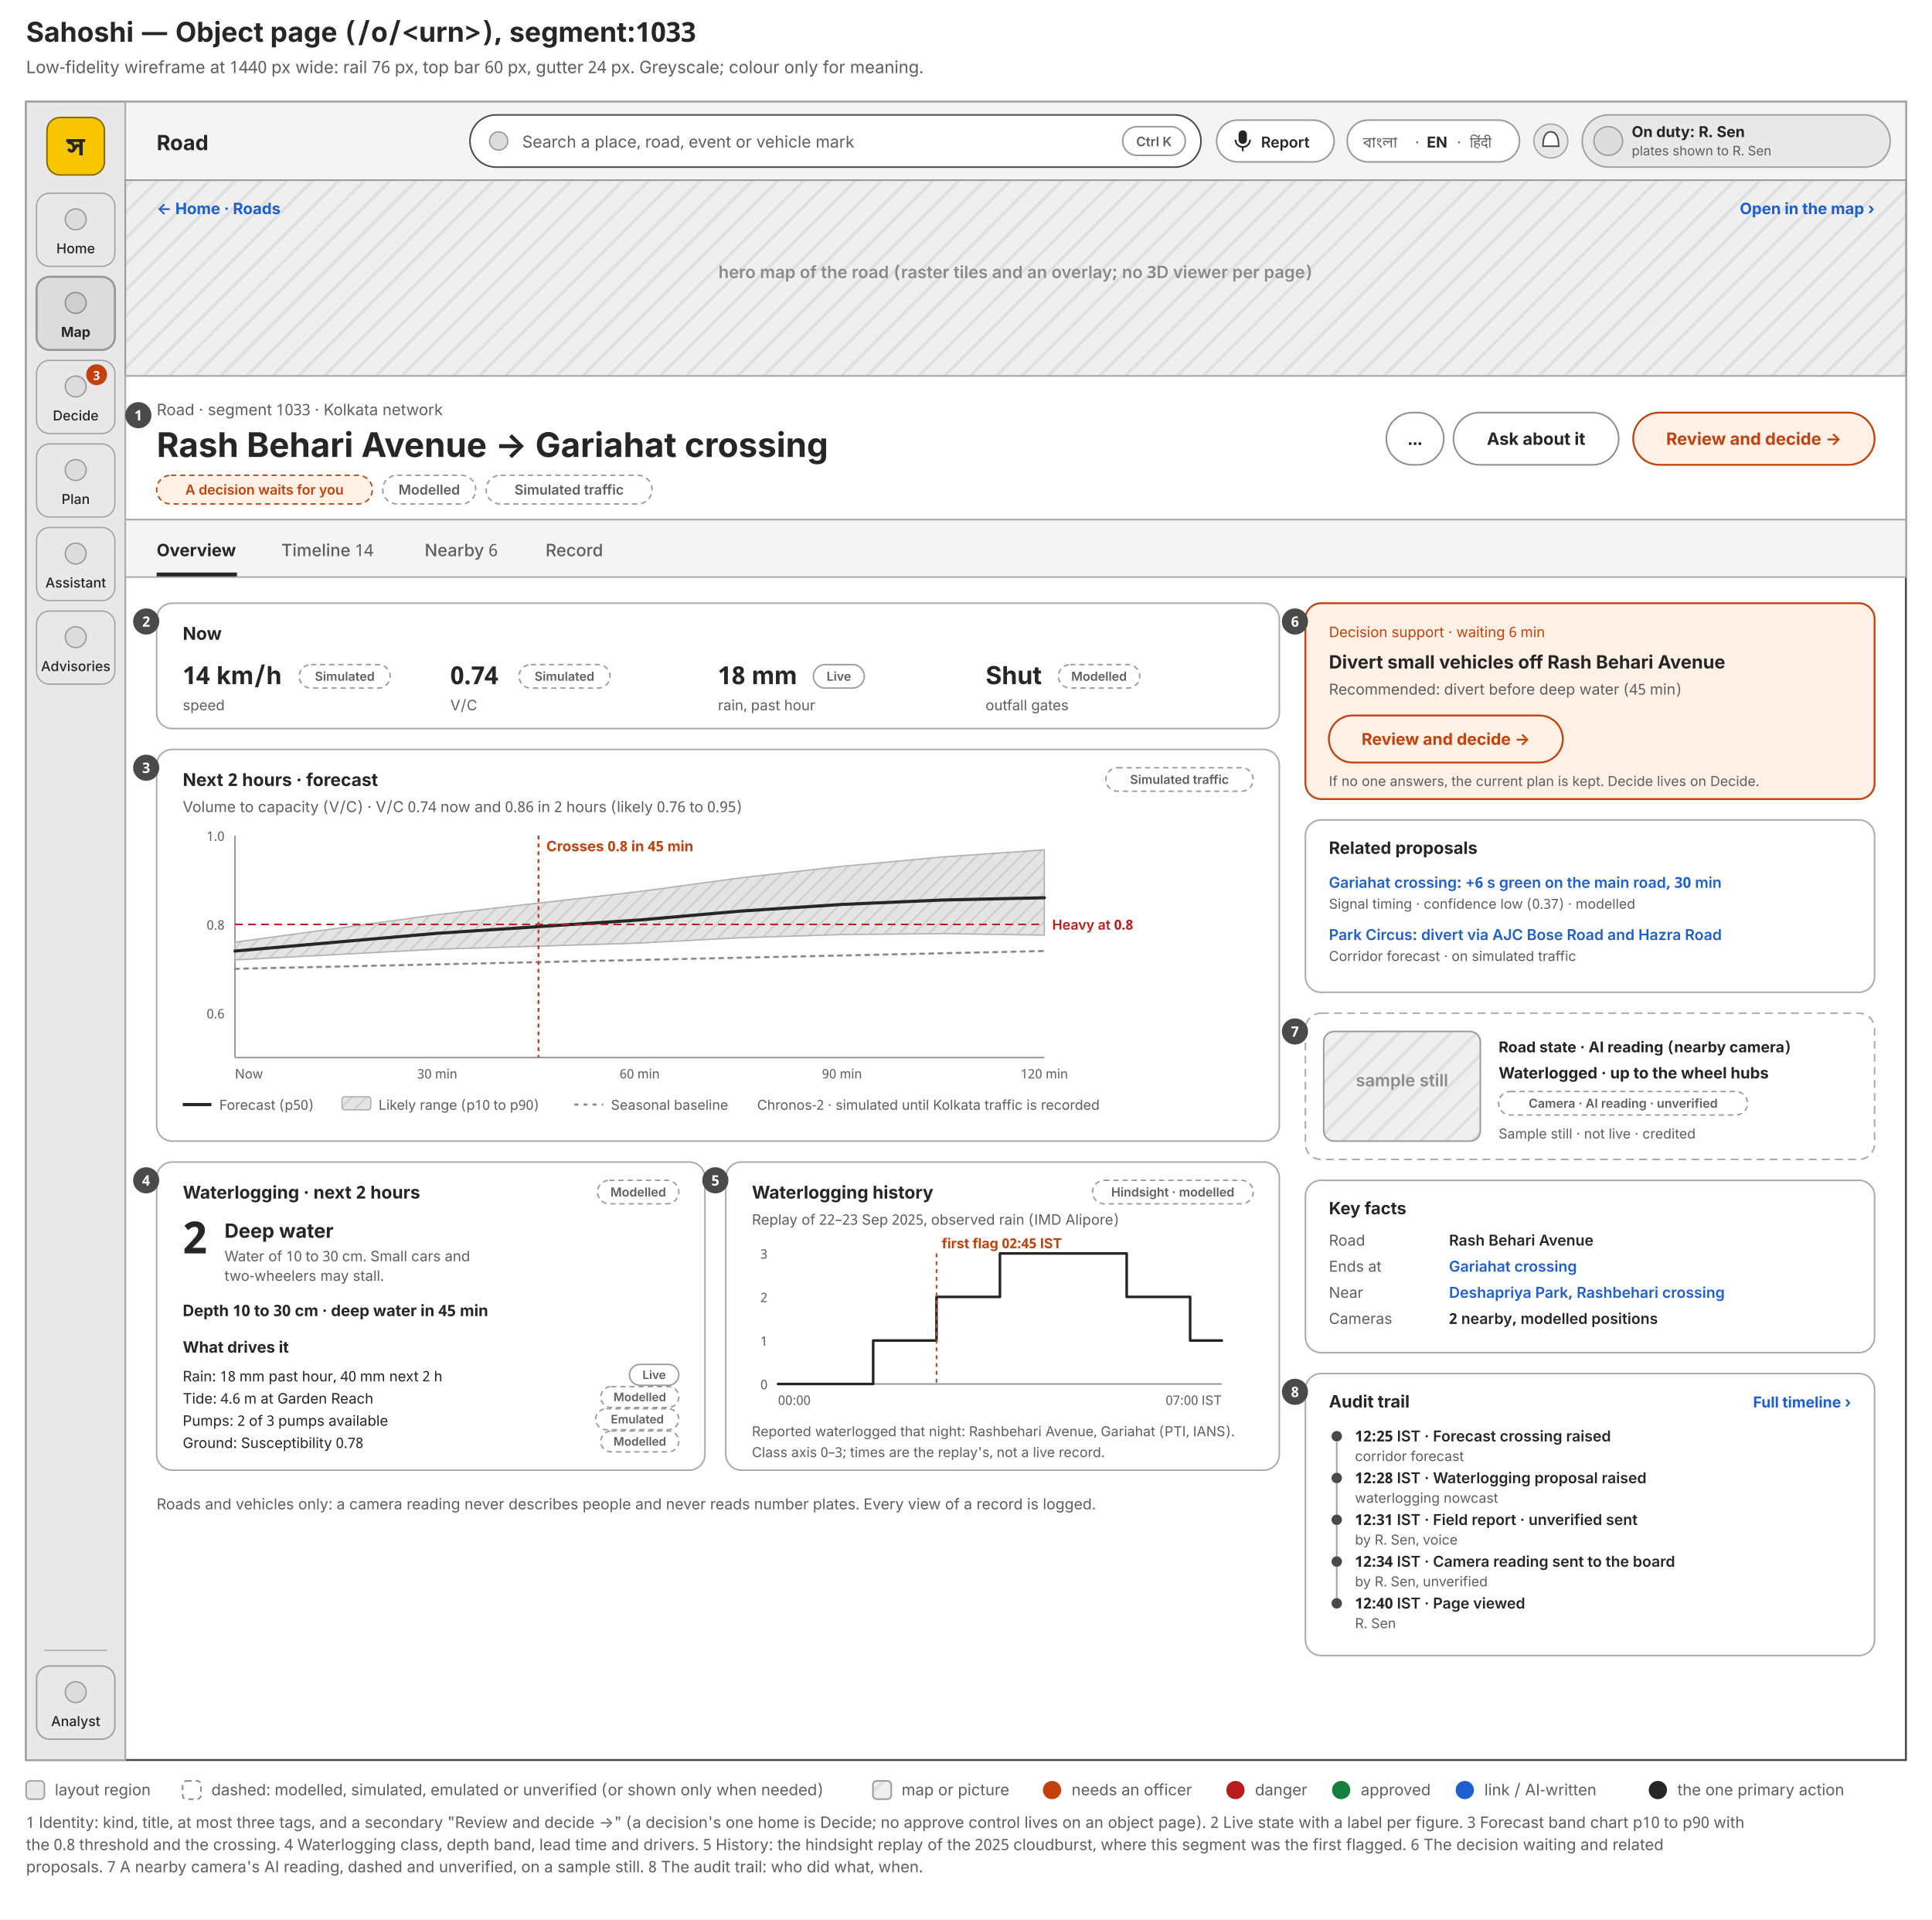
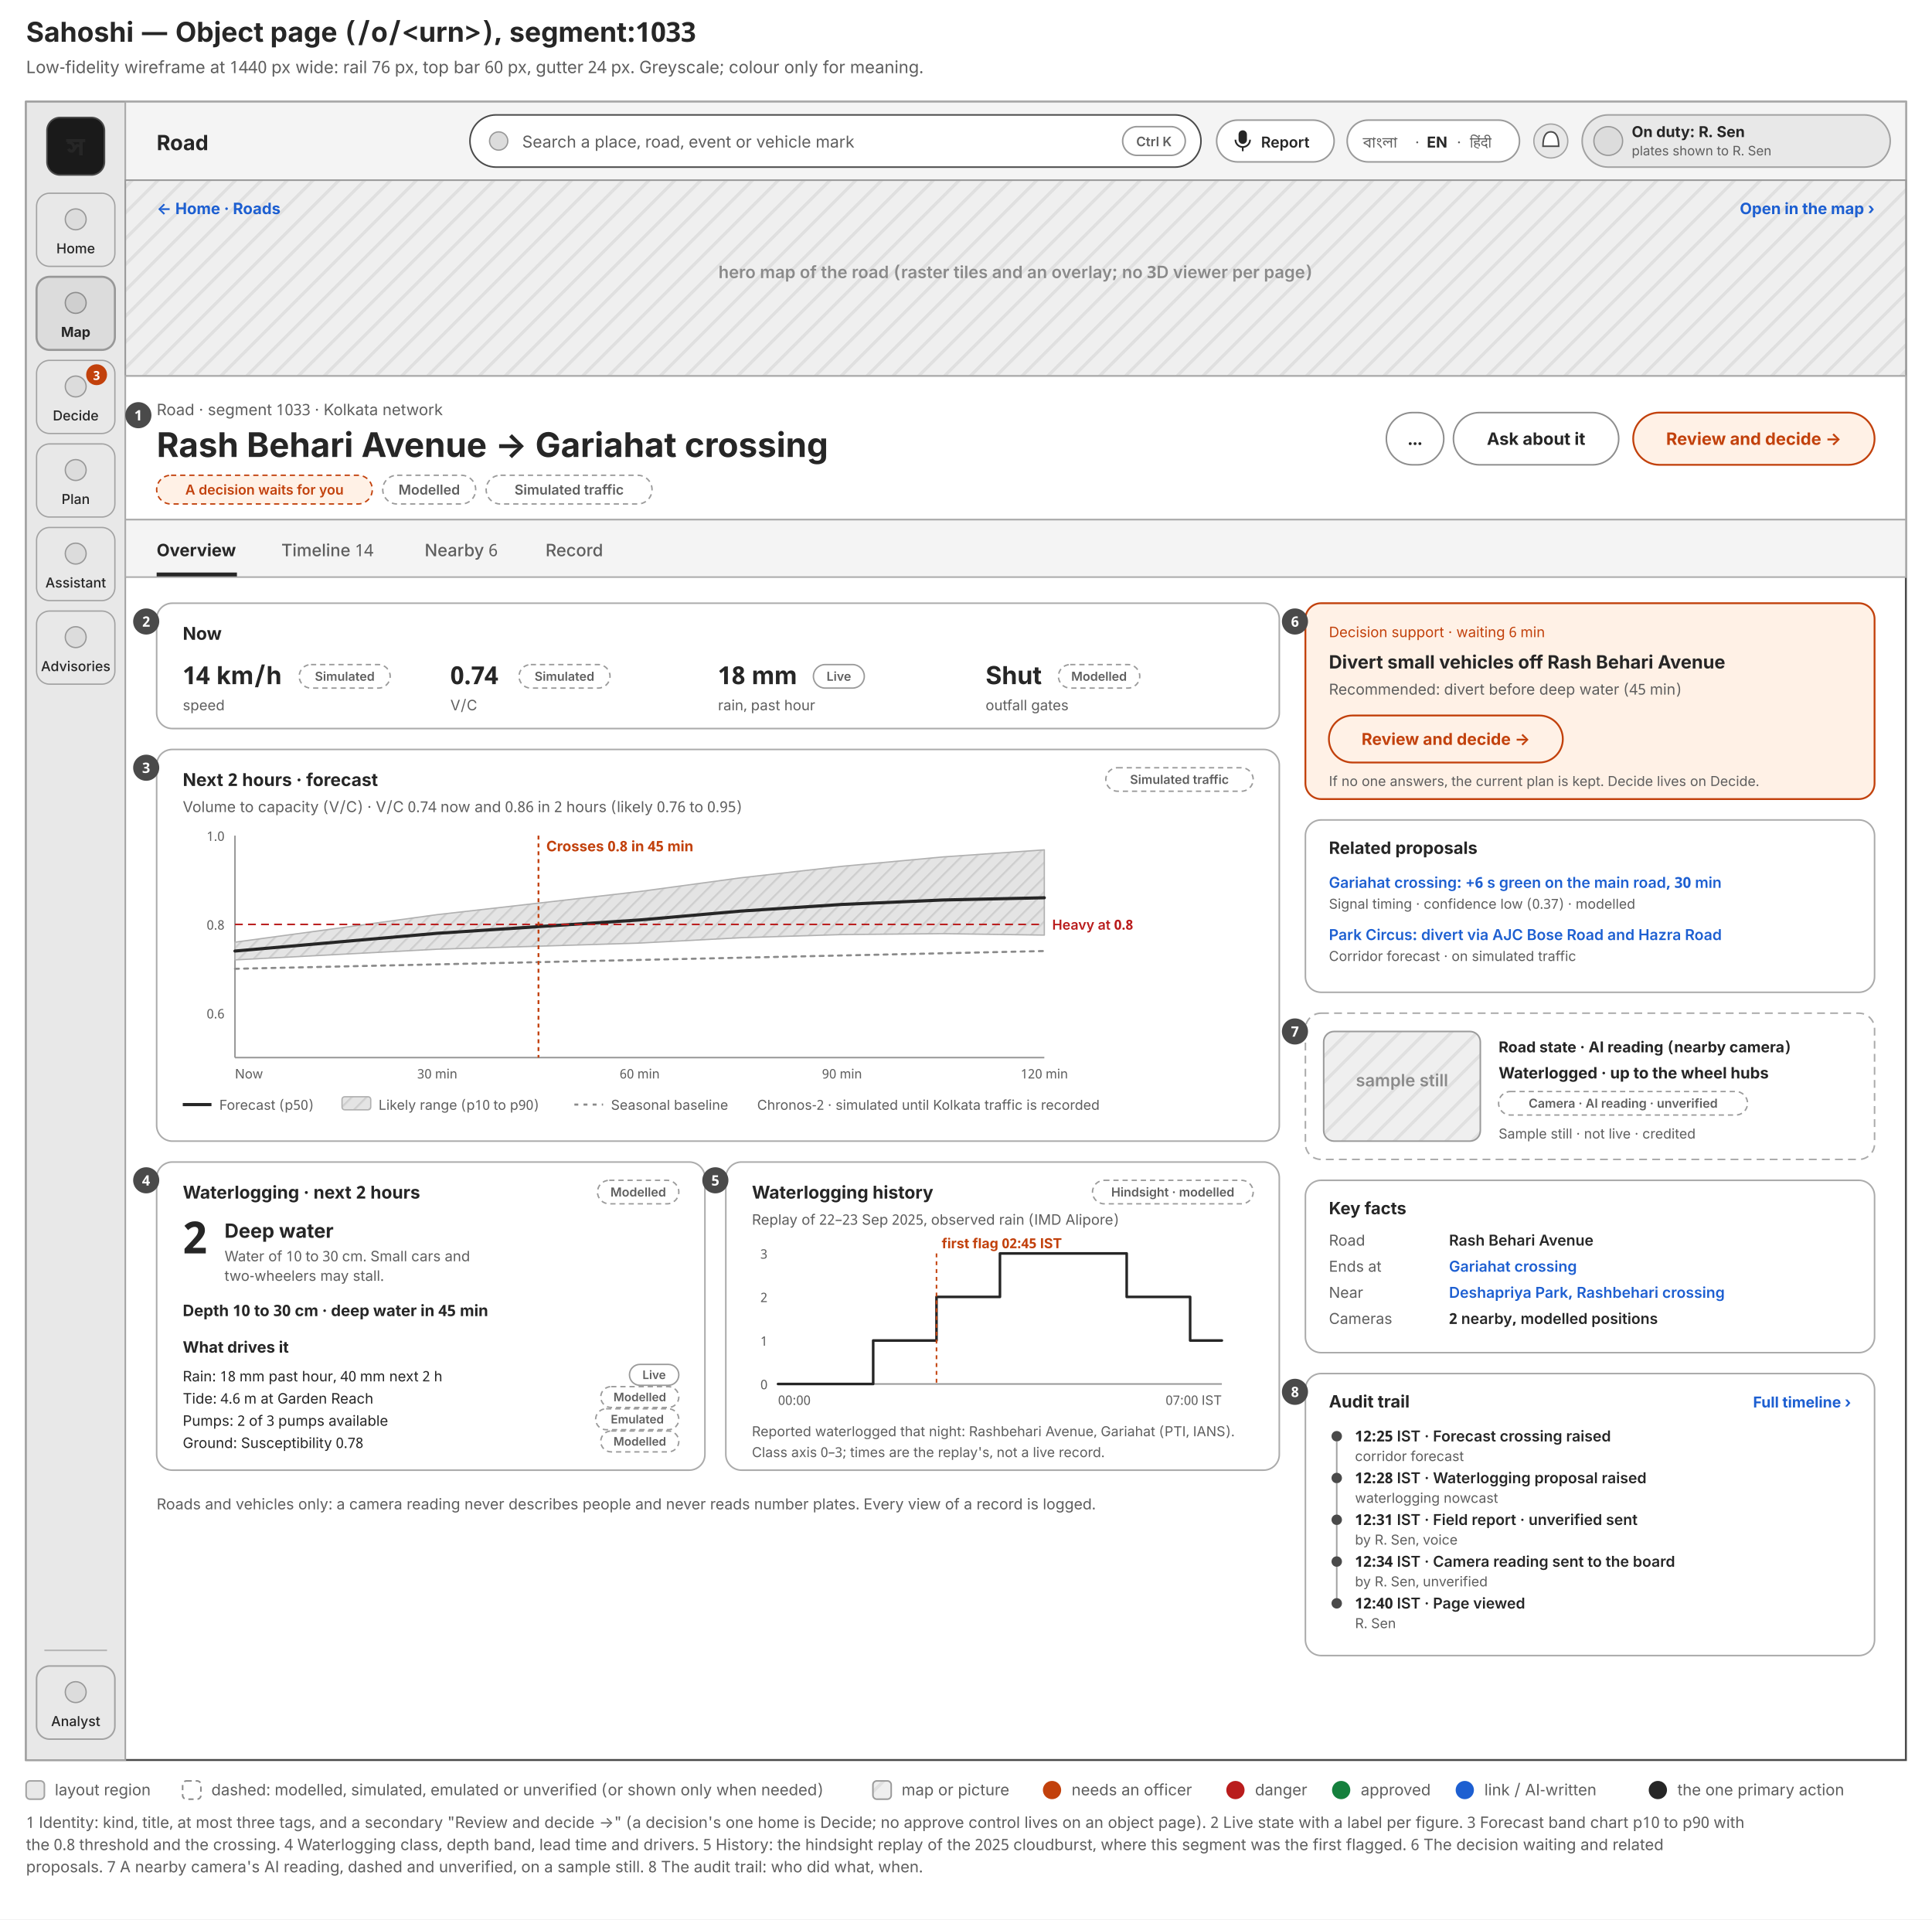
<svg xmlns="http://www.w3.org/2000/svg" viewBox="0 0 1480 1470" width="1480" height="1470" font-family="'Noto Sans Bengali', Inter, system-ui, sans-serif" role="img" aria-label="Sahoshi — Object page (/o/&lt;urn&gt;), segment:1033 — low-fidelity wireframe">
  <defs>
    <pattern id="hatch" width="14" height="14" patternUnits="userSpaceOnUse" patternTransform="rotate(45)">
      <rect width="14" height="14" fill="#EFEFEF" />
      <line x1="0" y1="0" x2="0" y2="14" stroke="#E0E0E0" stroke-width="5" />
    </pattern>
    <pattern id="hatchband" width="8" height="8" patternUnits="userSpaceOnUse" patternTransform="rotate(45)">
      <rect width="8" height="8" fill="#E4E4E4" />
      <line x1="0" y1="0" x2="0" y2="8" stroke="#CFCFCF" stroke-width="3" />
    </pattern>
  </defs>
  <rect width="1480" height="1470" fill="#FFFFFF" />
  <text x="20" y="32" font-size="21" font-weight="700" fill="#262626">Sahoshi — Object page (/o/&lt;urn&gt;), segment:1033</text>
  <text x="20" y="56" font-size="13" font-weight="400" fill="#5E5E5E">Low-fidelity wireframe at 1440 px wide: rail 76 px, top bar 60 px, gutter 24 px. Greyscale; colour only for meaning.</text>
  <rect x="20" y="78" width="1440" height="1270" rx="0" fill="#FFFFFF" stroke="#4A4A4A" stroke-width="1.5" />
  <rect x="20" y="78" width="76" height="1270" rx="0" fill="#E8E8E8" stroke="#A2A2A2" stroke-width="1.2" />
-   <rect x="36" y="90" width="44" height="44" rx="10" fill="#F7C600" stroke="#8A6D00" stroke-width="1.2" />
+   <rect x="36" y="90" width="44" height="44" rx="10" fill="#1A1A1A" stroke="#4A4A4A" stroke-width="1.2" />
  <text x="58" y="119" font-size="20" font-weight="700" text-anchor="middle" fill="#262626">স</text>
  <rect x="28" y="148" width="60" height="56" rx="10" fill="#E8E8E8" stroke="#A2A2A2" stroke-width="1" />
  <circle cx="58" cy="168" r="8" fill="#DCDCDC" stroke="#989898" stroke-width="1" />
  <text x="58" y="194" font-size="10.5" font-weight="500" text-anchor="middle" fill="#262626">Home</text>
  <rect x="28" y="212" width="60" height="56" rx="10" fill="#DCDCDC" stroke="#989898" stroke-width="1.6" />
  <circle cx="58" cy="232" r="8" fill="#CFCFCF" stroke="#8E8E8E" stroke-width="1" />
  <text x="58" y="258" font-size="10.5" font-weight="700" text-anchor="middle" fill="#262626">Map</text>
  <rect x="28" y="276" width="60" height="56" rx="10" fill="#E8E8E8" stroke="#A2A2A2" stroke-width="1" />
  <circle cx="58" cy="296" r="8" fill="#DCDCDC" stroke="#989898" stroke-width="1" />
  <text x="58" y="322" font-size="10.5" font-weight="500" text-anchor="middle" fill="#262626">Decide</text>
  <circle cx="74" cy="287" r="8" fill="#C2410C" />
  <text x="74" y="291" font-size="9.5" font-weight="700" text-anchor="middle" fill="#FFFFFF">3</text>
  <rect x="28" y="340" width="60" height="56" rx="10" fill="#E8E8E8" stroke="#A2A2A2" stroke-width="1" />
  <circle cx="58" cy="360" r="8" fill="#DCDCDC" stroke="#989898" stroke-width="1" />
  <text x="58" y="386" font-size="10.5" font-weight="500" text-anchor="middle" fill="#262626">Plan</text>
  <rect x="28" y="404" width="60" height="56" rx="10" fill="#E8E8E8" stroke="#A2A2A2" stroke-width="1" />
  <circle cx="58" cy="424" r="8" fill="#DCDCDC" stroke="#989898" stroke-width="1" />
  <text x="58" y="450" font-size="10.5" font-weight="500" text-anchor="middle" fill="#262626">Assistant</text>
  <rect x="28" y="468" width="60" height="56" rx="10" fill="#E8E8E8" stroke="#A2A2A2" stroke-width="1" />
  <circle cx="58" cy="488" r="8" fill="#DCDCDC" stroke="#989898" stroke-width="1" />
  <text x="58" y="514" font-size="10.5" font-weight="500" text-anchor="middle" fill="#262626">Advisories</text>
  <line x1="34" y1="1264" x2="82" y2="1264" stroke="#B5B5B5" stroke-width="1.2" />
  <rect x="28" y="1276" width="60" height="56" rx="10" fill="#E8E8E8" stroke="#A2A2A2" stroke-width="1.2" />
  <circle cx="58" cy="1296" r="8" fill="#DCDCDC" stroke="#989898" stroke-width="1" />
  <text x="58" y="1322" font-size="10.5" font-weight="500" text-anchor="middle" fill="#262626">Analyst</text>
  <rect x="96" y="78" width="1364" height="60" rx="0" fill="#F4F4F4" stroke="#ABABAB" stroke-width="1.2" />
  <text x="120" y="115" font-size="16" font-weight="700" fill="#262626">Road</text>
  <rect x="360" y="88" width="560" height="40" rx="20" fill="#FFFFFF" stroke="#4A4A4A" stroke-width="1.2" />
  <circle cx="382" cy="108" r="7" fill="#DCDCDC" stroke="#989898" stroke-width="1" />
  <text x="400" y="113" font-size="12.5" font-weight="400" fill="#5E5E5E">Search a place, road, event or vehicle mark</text>
  <rect x="860" y="97" width="48" height="22" rx="11" fill="#FFFFFF" stroke="#9A9A9A" stroke-width="1.2" />
  <text x="884" y="112" font-size="10" font-weight="600" text-anchor="middle" fill="#5E5E5E">Ctrl K</text>
  <rect x="932" y="92" width="90" height="32" rx="16" fill="#FFFFFF" stroke="#9A9A9A" stroke-width="1.2" />
  <rect x="948.8" y="99.8" width="6.4" height="10.4" rx="3.2" fill="#262626" />
  <path d="M946.4,107 a5.6,5.6 0 0 0 11.2,0" fill="none" stroke="#262626" stroke-width="1.3" />
  <line x1="952" y1="112.6" x2="952" y2="115.8" stroke="#262626" stroke-width="1.3" />
  <text x="966" y="113" font-size="11.5" font-weight="600" fill="#262626">Report</text>
  <rect x="1032" y="92" width="132" height="32" rx="16" fill="#FFFFFF" stroke="#9A9A9A" stroke-width="1.2" />
  <text x="1044" y="113" font-size="11.5" font-weight="400" fill="#5E5E5E">বাংলা</text>
  <text x="1084" y="113" font-size="11.5" font-weight="400" fill="#5E5E5E">·</text>
  <text x="1093" y="113" font-size="11.5" font-weight="700" fill="#262626">EN</text>
  <text x="1116" y="113" font-size="11.5" font-weight="400" fill="#5E5E5E">·</text>
  <text x="1126" y="113" font-size="11.5" font-weight="400" fill="#5E5E5E">हिंदी</text>
  <circle cx="1188" cy="108" r="13" fill="#E8E8E8" stroke="#A2A2A2" stroke-width="1" />
  <path d="M1182,112 q0,-11 6,-11 q6,0 6,11 z" fill="#FFFFFF" stroke="#4A4A4A" stroke-width="1.2" />
  <rect x="1212" y="88" width="236" height="40" rx="20" fill="#E8E8E8" stroke="#A2A2A2" stroke-width="1.2" />
  <circle cx="1232" cy="108" r="11" fill="#DCDCDC" stroke="#989898" stroke-width="1" />
  <text x="1250" y="105" font-size="11.5" font-weight="650" fill="#262626">On duty: R. Sen</text>
  <text x="1250" y="119" font-size="10" font-weight="400" fill="#5E5E5E">plates shown to R. Sen</text>
  <rect x="96" y="138" width="1364" height="150" rx="0" fill="url(#hatch)" stroke="#9A9A9A" stroke-width="1.2" />
  <text x="778" y="213" font-size="13" font-weight="600" text-anchor="middle" fill="#8A8A8A">hero map of the road (raster tiles and an overlay; no 3D viewer per page)</text>
  <text x="120" y="164" font-size="12" font-weight="650" fill="#1D5FD1">← Home  ·  Roads</text>
  <text x="1436" y="164" font-size="12" font-weight="650" text-anchor="end" fill="#1D5FD1">Open in the map ›</text>
  <rect x="96" y="288" width="1364" height="110" rx="0" fill="#FFFFFF" stroke="#ABABAB" stroke-width="1.2" />
  <text x="120" y="318" font-size="12" font-weight="400" fill="#5E5E5E">Road · segment 1033 · Kolkata network</text>
  <text x="120" y="350" font-size="26" font-weight="700" fill="#262626">Rash Behari Avenue → Gariahat crossing</text>
  <rect x="120" y="364" width="165.2" height="22" rx="11" fill="#FFF1E6" stroke="#C2410C" stroke-width="1.1" stroke-dasharray="4 3" />
  <text x="202.6" y="378.8" font-size="10.5" font-weight="600" text-anchor="middle" fill="#C2410C">A decision waits for you</text>
  <rect x="293.2" y="364" width="71.2" height="22" rx="11" fill="#FFFFFF" stroke="#9A9A9A" stroke-width="1.1" stroke-dasharray="4 3" />
  <text x="328.8" y="378.8" font-size="10.5" font-weight="600" text-anchor="middle" fill="#5E5E5E">Modelled</text>
  <rect x="372.4" y="364" width="127.1" height="22" rx="11" fill="#FFFFFF" stroke="#9A9A9A" stroke-width="1.1" stroke-dasharray="4 3" />
  <text x="436" y="378.8" font-size="10.5" font-weight="600" text-anchor="middle" fill="#5E5E5E">Simulated traffic</text>
  <rect x="1251.1" y="316" width="184.9" height="40" rx="20" fill="#FFF1E6" stroke="#C2410C" stroke-width="1.4" />
  <text x="1343.5" y="340.7" font-size="13" font-weight="650" text-anchor="middle" fill="#C2410C">Review and decide →</text>
  <rect x="1113.4" y="316" width="126.6" height="40" rx="20" fill="#FFFFFF" stroke="#8E8E8E" stroke-width="1.2" />
  <text x="1176.7" y="340.7" font-size="13" font-weight="650" text-anchor="middle" fill="#262626">Ask about it</text>
  <rect x="1062" y="316" width="44" height="40" rx="20" fill="#FFFFFF" stroke="#8E8E8E" stroke-width="1.2" />
  <text x="1084" y="340.7" font-size="13" font-weight="650" text-anchor="middle" fill="#262626">…</text>
  <rect x="96" y="398" width="1364" height="44" rx="0" fill="#F4F4F4" stroke="#ABABAB" stroke-width="1.2" />
  <text x="120" y="426" font-size="13" font-weight="700" fill="#262626">Overview</text>
  <line x1="120" y1="440" x2="181.5" y2="440" stroke="#262626" stroke-width="3" />
  <text x="215.5" y="426" font-size="13" font-weight="500" fill="#5E5E5E">Timeline 14</text>
  <text x="325.3" y="426" font-size="13" font-weight="500" fill="#5E5E5E">Nearby 6</text>
  <text x="417.9" y="426" font-size="13" font-weight="500" fill="#5E5E5E">Record</text>
  <rect x="120" y="462" width="860" height="96" rx="12" fill="#FFFFFF" stroke="#ABABAB" stroke-width="1.2" />
  <text x="140" y="490" font-size="13.5" font-weight="650" fill="#262626">Now</text>
  <text x="140" y="524" font-size="19" font-weight="700" fill="#262626">14 km/h</text>
  <text x="140" y="544" font-size="11" font-weight="400" fill="#5E5E5E">speed</text>
  <rect x="229.2" y="509" width="69.7" height="18" rx="9" fill="#FFFFFF" stroke="#9A9A9A" stroke-width="1.1" stroke-dasharray="4 3" />
  <text x="264.1" y="521.4" font-size="9.5" font-weight="600" text-anchor="middle" fill="#5E5E5E">Simulated</text>
  <text x="345" y="524" font-size="19" font-weight="700" fill="#262626">0.74</text>
  <text x="345" y="544" font-size="11" font-weight="400" fill="#5E5E5E">V/C</text>
  <rect x="397.6" y="509" width="69.7" height="18" rx="9" fill="#FFFFFF" stroke="#9A9A9A" stroke-width="1.1" stroke-dasharray="4 3" />
  <text x="432.4" y="521.4" font-size="9.5" font-weight="600" text-anchor="middle" fill="#5E5E5E">Simulated</text>
  <text x="550" y="524" font-size="19" font-weight="700" fill="#262626">18 mm</text>
  <text x="550" y="544" font-size="11" font-weight="400" fill="#5E5E5E">rain, past hour</text>
  <rect x="623.1" y="509" width="39" height="18" rx="9" fill="#FFFFFF" stroke="#9A9A9A" stroke-width="1.1" />
  <text x="642.6" y="521.4" font-size="9.5" font-weight="600" text-anchor="middle" fill="#5E5E5E">Live</text>
  <text x="755" y="524" font-size="19" font-weight="700" fill="#262626">Shut</text>
  <text x="755" y="544" font-size="11" font-weight="400" fill="#5E5E5E">outfall gates</text>
  <rect x="810.8" y="509" width="62.3" height="18" rx="9" fill="#FFFFFF" stroke="#9A9A9A" stroke-width="1.1" stroke-dasharray="4 3" />
  <text x="841.9" y="521.4" font-size="9.5" font-weight="600" text-anchor="middle" fill="#5E5E5E">Modelled</text>
  <rect x="120" y="574" width="860" height="300" rx="12" fill="#FFFFFF" stroke="#ABABAB" stroke-width="1.2" />
  <text x="140" y="602" font-size="13.5" font-weight="650" fill="#262626">Next 2 hours · forecast</text>
  <rect x="847.1" y="588" width="112.9" height="18" rx="9" fill="#FFFFFF" stroke="#9A9A9A" stroke-width="1.1" stroke-dasharray="4 3" />
  <text x="903.5" y="600.4" font-size="9.5" font-weight="600" text-anchor="middle" fill="#5E5E5E">Simulated traffic</text>
  <text x="140" y="622" font-size="11.5" font-weight="400" fill="#5E5E5E">Volume to capacity (V/C) · V/C 0.74 now and 0.86 in 2 hours (likely 0.76 to 0.95)</text>
  <line x1="180" y1="810" x2="800" y2="810" stroke="#989898" stroke-width="1.2" />
  <line x1="180" y1="640" x2="180" y2="810" stroke="#989898" stroke-width="1.2" />
  <text x="172" y="780" font-size="10" font-weight="400" text-anchor="end" fill="#5E5E5E">0.6</text>
  <text x="172" y="712" font-size="10" font-weight="400" text-anchor="end" fill="#5E5E5E">0.8</text>
  <text x="172" y="644" font-size="10" font-weight="400" text-anchor="end" fill="#5E5E5E">1.0</text>
  <polygon points="180,721.6 257.5,711.1 335,700.5 412.5,691.7 490,682.8 567.5,672.3 645,663.5 722.5,656.3 800,650.9 800,716.2 722.5,715.1 645,715.8 567.5,718.2 490,722.3 412.5,724.7 335,727 257.5,731.1 180,735.2" fill="url(#hatchband)" stroke="#B0B0B0" stroke-width="1" stroke-linejoin="round" stroke-linecap="round" />
  <polyline points="180,742 257.5,740.3 335,738.6 412.5,736.9 490,735.2 567.5,733.5 645,731.8 722.5,730.1 800,728.4" fill="none" stroke="#8A8A8A" stroke-width="1.6" stroke-linejoin="round" stroke-linecap="round" stroke-dasharray="3 4" />
  <polyline points="180,728.4 257.5,721.6 335,714.8 412.5,709.7 490,704.6 567.5,697.8 645,692.7 722.5,689.3 800,687.6" fill="none" stroke="#262626" stroke-width="2.4" stroke-linejoin="round" stroke-linecap="round" />
  <line x1="180" y1="708" x2="800" y2="708" stroke="#B91C1C" stroke-width="1.2" stroke-dasharray="6 4" />
  <text x="806" y="712" font-size="10.5" font-weight="600" fill="#B91C1C">Heavy at 0.8</text>
  <line x1="412.5" y1="640" x2="412.5" y2="810" stroke="#C2410C" stroke-width="1.4" stroke-dasharray="3 3" />
  <text x="418.5" y="652" font-size="11" font-weight="650" fill="#C2410C">Crosses 0.8 in 45 min</text>
  <text x="180" y="826" font-size="10" font-weight="400" fill="#5E5E5E">Now</text>
  <text x="335" y="826" font-size="10" font-weight="400" text-anchor="middle" fill="#5E5E5E">30 min</text>
  <text x="490" y="826" font-size="10" font-weight="400" text-anchor="middle" fill="#5E5E5E">60 min</text>
  <text x="645" y="826" font-size="10" font-weight="400" text-anchor="middle" fill="#5E5E5E">90 min</text>
  <text x="800" y="826" font-size="10" font-weight="400" text-anchor="middle" fill="#5E5E5E">120 min</text>
  <line x1="140" y1="846" x2="162" y2="846" stroke="#262626" stroke-width="2.4" />
  <text x="168" y="850" font-size="10.5" font-weight="400" fill="#5E5E5E">Forecast (p50)</text>
  <rect x="262" y="840" width="22" height="10" rx="2" fill="url(#hatchband)" stroke="#B0B0B0" stroke-width="1" />
  <text x="290" y="850" font-size="10.5" font-weight="400" fill="#5E5E5E">Likely range (p10 to p90)</text>
  <line x1="440" y1="846" x2="462" y2="846" stroke="#8A8A8A" stroke-width="1.6" stroke-dasharray="3 4" />
  <text x="468" y="850" font-size="10.5" font-weight="400" fill="#5E5E5E">Seasonal baseline</text>
  <text x="580" y="850" font-size="10.5" font-weight="400" fill="#5E5E5E">Chronos-2 · simulated until Kolkata traffic is recorded</text>
  <rect x="120" y="890" width="420" height="236" rx="12" fill="#FFFFFF" stroke="#ABABAB" stroke-width="1.2" />
  <text x="140" y="918" font-size="13.5" font-weight="650" fill="#262626">Waterlogging · next 2 hours</text>
  <rect x="457.7" y="904" width="62.3" height="18" rx="9" fill="#FFFFFF" stroke="#9A9A9A" stroke-width="1.1" stroke-dasharray="4 3" />
  <text x="488.9" y="916.4" font-size="9.5" font-weight="600" text-anchor="middle" fill="#5E5E5E">Modelled</text>
  <text x="140" y="960" font-size="34" font-weight="700" fill="#262626">2</text>
  <text x="172" y="948" font-size="15" font-weight="700" fill="#262626">Deep water</text>
  <text x="172" y="966" font-size="11" font-weight="400" fill="#5E5E5E">Water of 10 to 30 cm. Small cars and</text>
  <text x="172" y="981" font-size="11" font-weight="400" fill="#5E5E5E">two-wheelers may stall.</text>
  <text x="140" y="1008" font-size="12" font-weight="650" fill="#262626">Depth 10 to 30 cm · deep water in 45 min</text>
  <text x="140" y="1036" font-size="12" font-weight="650" fill="#262626">What drives it</text>
  <text x="140" y="1058" font-size="11" font-weight="400" fill="#262626">Rain: 18 mm past hour, 40 mm next 2 h</text>
  <rect x="482.2" y="1045" width="37.8" height="16" rx="8" fill="#FFFFFF" stroke="#9A9A9A" stroke-width="1.1" />
  <text x="501.1" y="1056.2" font-size="9" font-weight="600" text-anchor="middle" fill="#5E5E5E">Live</text>
  <text x="140" y="1075" font-size="11" font-weight="400" fill="#262626">Tide: 4.6 m at Garden Reach</text>
  <rect x="460.2" y="1062" width="59.8" height="16" rx="8" fill="#FFFFFF" stroke="#9A9A9A" stroke-width="1.1" stroke-dasharray="4 3" />
  <text x="490.1" y="1073.2" font-size="9" font-weight="600" text-anchor="middle" fill="#5E5E5E">Modelled</text>
  <text x="140" y="1092" font-size="11" font-weight="400" fill="#262626">Pumps: 2 of 3 pumps available</text>
  <rect x="456.3" y="1079" width="63.7" height="16" rx="8" fill="#FFFFFF" stroke="#9A9A9A" stroke-width="1.1" stroke-dasharray="4 3" />
  <text x="488.2" y="1090.2" font-size="9" font-weight="600" text-anchor="middle" fill="#5E5E5E">Emulated</text>
  <text x="140" y="1109" font-size="11" font-weight="400" fill="#262626">Ground: Susceptibility 0.78</text>
  <rect x="460.2" y="1096" width="59.8" height="16" rx="8" fill="#FFFFFF" stroke="#9A9A9A" stroke-width="1.1" stroke-dasharray="4 3" />
  <text x="490.1" y="1107.2" font-size="9" font-weight="600" text-anchor="middle" fill="#5E5E5E">Modelled</text>
  <rect x="556" y="890" width="424" height="236" rx="12" fill="#FFFFFF" stroke="#ABABAB" stroke-width="1.2" />
  <text x="576" y="918" font-size="13.5" font-weight="650" fill="#262626">Waterlogging history</text>
  <text x="576" y="938" font-size="11" font-weight="400" fill="#5E5E5E">Replay of 22–23 Sep 2025, observed rain (IMD Alipore)</text>
  <rect x="836.9" y="904" width="123.1" height="18" rx="9" fill="#FFFFFF" stroke="#9A9A9A" stroke-width="1.1" stroke-dasharray="4 3" />
  <text x="898.4" y="916.4" font-size="9.5" font-weight="600" text-anchor="middle" fill="#5E5E5E">Hindsight · modelled</text>
  <line x1="596" y1="1060" x2="936" y2="1060" stroke="#989898" stroke-width="1.2" />
  <text x="588" y="1064" font-size="10" font-weight="400" text-anchor="end" fill="#5E5E5E">0</text>
  <text x="588" y="1030.7" font-size="10" font-weight="400" text-anchor="end" fill="#5E5E5E">1</text>
  <text x="588" y="997.3" font-size="10" font-weight="400" text-anchor="end" fill="#5E5E5E">2</text>
  <text x="588" y="964" font-size="10" font-weight="400" text-anchor="end" fill="#5E5E5E">3</text>
  <polyline points="596,1060 620.3,1060 620.3,1060 644.6,1060 644.6,1060 668.9,1060 668.9,1026.7 693.1,1026.7 693.1,1026.7 717.4,1026.7 717.4,993.3 741.7,993.3 741.7,993.3 766,993.3 766,960 790.3,960 790.3,960 814.6,960 814.6,960 838.9,960 838.9,960 863.1,960 863.1,993.3 887.4,993.3 887.4,993.3 911.7,993.3 911.7,1026.7 936,1026.7" fill="none" stroke="#262626" stroke-width="2" stroke-linejoin="round" stroke-linecap="round" />
  <text x="596" y="1076" font-size="10" font-weight="400" fill="#5E5E5E">00:00</text>
  <text x="936" y="1076" font-size="10" font-weight="400" text-anchor="end" fill="#5E5E5E">07:00 IST</text>
  <line x1="717.4" y1="960" x2="717.4" y2="1060" stroke="#C2410C" stroke-width="1.2" stroke-dasharray="3 3" />
  <text x="721.4" y="956" font-size="10.5" font-weight="650" fill="#C2410C">first flag 02:45 IST</text>
  <text x="576" y="1100" font-size="10.5" font-weight="400" fill="#5E5E5E">Reported waterlogged that night: Rashbehari Avenue, Gariahat (PTI, IANS).</text>
  <text x="576" y="1116" font-size="10.5" font-weight="400" fill="#5E5E5E">Class axis 0–3; times are the replay's, not a live record.</text>
  <rect x="1000" y="462" width="436" height="150" rx="12" fill="#FFF1E6" stroke="#C2410C" stroke-width="1.4" />
  <text x="1018" y="488" font-size="11" font-weight="400" fill="#C2410C">Decision support · waiting 6 min</text>
  <text x="1018" y="512" font-size="14" font-weight="700" fill="#262626">Divert small vehicles off Rash Behari Avenue</text>
  <text x="1018" y="532" font-size="11.5" font-weight="400" fill="#5E5E5E">Recommended: divert before deep water (45 min)</text>
  <rect x="1018" y="548" width="179.2" height="36" rx="18" fill="#FFF1E6" stroke="#C2410C" stroke-width="1.4" />
  <text x="1107.6" y="570.5" font-size="12.5" font-weight="650" text-anchor="middle" fill="#C2410C">Review and decide →</text>
  <text x="1018" y="602" font-size="10.5" font-weight="400" fill="#5E5E5E">If no one answers, the current plan is kept. Decide lives on Decide.</text>
  <rect x="1000" y="628" width="436" height="132" rx="12" fill="#FFFFFF" stroke="#ABABAB" stroke-width="1.2" />
  <text x="1018" y="654" font-size="13" font-weight="650" fill="#262626">Related proposals</text>
  <text x="1018" y="680" font-size="11.5" font-weight="600" fill="#1D5FD1">Gariahat crossing: +6 s green on the main road, 30 min</text>
  <text x="1018" y="696" font-size="10.5" font-weight="400" fill="#5E5E5E">Signal timing · confidence low (0.37) · modelled</text>
  <text x="1018" y="720" font-size="11.5" font-weight="600" fill="#1D5FD1">Park Circus: divert via AJC Bose Road and Hazra Road</text>
  <text x="1018" y="736" font-size="10.5" font-weight="400" fill="#5E5E5E">Corridor forecast · on simulated traffic</text>
  <rect x="1000" y="776" width="436" height="112" rx="12" fill="#FFFFFF" stroke="#ABABAB" stroke-width="1.2" stroke-dasharray="6 4" />
  <rect x="1014" y="790" width="120" height="84" rx="8" fill="url(#hatch)" stroke="#9A9A9A" stroke-width="1.2" />
  <text x="1074" y="832" font-size="13" font-weight="600" text-anchor="middle" fill="#8A8A8A">sample still</text>
  <text x="1148" y="806" font-size="11.5" font-weight="650" fill="#262626">Road state · AI reading (nearby camera)</text>
  <text x="1148" y="826" font-size="12" font-weight="650" fill="#262626">Waterlogged · up to the wheel hubs</text>
  <rect x="1148" y="836" width="190.7" height="18" rx="9" fill="#FFFFFF" stroke="#9A9A9A" stroke-width="1.1" stroke-dasharray="4 3" />
  <text x="1243.4" y="848.4" font-size="9.5" font-weight="600" text-anchor="middle" fill="#5E5E5E">Camera · AI reading · unverified</text>
  <text x="1148" y="872" font-size="10.5" font-weight="400" fill="#5E5E5E">Sample still · not live · credited</text>
  <rect x="1000" y="904" width="436" height="132" rx="12" fill="#FFFFFF" stroke="#ABABAB" stroke-width="1.2" />
  <text x="1018" y="930" font-size="13" font-weight="650" fill="#262626">Key facts</text>
  <text x="1018" y="954" font-size="11.5" font-weight="400" fill="#5E5E5E">Road</text>
  <text x="1110" y="954" font-size="11.5" font-weight="600" fill="#262626">Rash Behari Avenue</text>
  <text x="1018" y="974" font-size="11.5" font-weight="400" fill="#5E5E5E">Ends at</text>
  <text x="1110" y="974" font-size="11.5" font-weight="600" fill="#1D5FD1">Gariahat crossing</text>
  <text x="1018" y="994" font-size="11.5" font-weight="400" fill="#5E5E5E">Near</text>
  <text x="1110" y="994" font-size="11.5" font-weight="600" fill="#1D5FD1">Deshapriya Park, Rashbehari crossing</text>
  <text x="1018" y="1014" font-size="11.5" font-weight="400" fill="#5E5E5E">Cameras</text>
  <text x="1110" y="1014" font-size="11.5" font-weight="600" fill="#262626">2 nearby, modelled positions</text>
  <rect x="1000" y="1052" width="436" height="216" rx="12" fill="#FFFFFF" stroke="#ABABAB" stroke-width="1.2" />
  <text x="1018" y="1078" font-size="13" font-weight="650" fill="#262626">Audit trail</text>
  <text x="1418" y="1078" font-size="11.5" font-weight="650" text-anchor="end" fill="#1D5FD1">Full timeline ›</text>
  <circle cx="1024" cy="1100" r="4" fill="#4A4A4A" />
  <line x1="1024" y1="1104" x2="1024" y2="1132" stroke="#A2A2A2" stroke-width="1.2" />
  <text x="1038" y="1104" font-size="11.5" font-weight="600" fill="#262626">12:25 IST · Forecast crossing raised</text>
  <text x="1038" y="1119" font-size="10.5" font-weight="400" fill="#5E5E5E">corridor forecast</text>
  <circle cx="1024" cy="1132" r="4" fill="#4A4A4A" />
  <line x1="1024" y1="1136" x2="1024" y2="1164" stroke="#A2A2A2" stroke-width="1.2" />
  <text x="1038" y="1136" font-size="11.5" font-weight="600" fill="#262626">12:28 IST · Waterlogging proposal raised</text>
  <text x="1038" y="1151" font-size="10.5" font-weight="400" fill="#5E5E5E">waterlogging nowcast</text>
  <circle cx="1024" cy="1164" r="4" fill="#4A4A4A" />
  <line x1="1024" y1="1168" x2="1024" y2="1196" stroke="#A2A2A2" stroke-width="1.2" />
  <text x="1038" y="1168" font-size="11.5" font-weight="600" fill="#262626">12:31 IST · Field report · unverified sent</text>
  <text x="1038" y="1183" font-size="10.5" font-weight="400" fill="#5E5E5E">by R. Sen, voice</text>
  <circle cx="1024" cy="1196" r="4" fill="#4A4A4A" />
  <line x1="1024" y1="1200" x2="1024" y2="1228" stroke="#A2A2A2" stroke-width="1.2" />
  <text x="1038" y="1200" font-size="11.5" font-weight="600" fill="#262626">12:34 IST · Camera reading sent to the board</text>
  <text x="1038" y="1215" font-size="10.5" font-weight="400" fill="#5E5E5E">by R. Sen, unverified</text>
  <circle cx="1024" cy="1228" r="4" fill="#4A4A4A" />
  <text x="1038" y="1232" font-size="11.5" font-weight="600" fill="#262626">12:40 IST · Page viewed</text>
  <text x="1038" y="1247" font-size="10.5" font-weight="400" fill="#5E5E5E">R. Sen</text>
  <text x="120" y="1156" font-size="11.5" font-weight="400" fill="#5E5E5E">Roads and vehicles only: a camera reading never describes people and never reads number plates. Every view of a record is logged.</text>
  <circle cx="106" cy="318" r="10" fill="#4A4A4A" />
  <text x="106" y="322" font-size="11" font-weight="700" text-anchor="middle" fill="#FFFFFF">1</text>
  <circle cx="112" cy="476" r="10" fill="#4A4A4A" />
  <text x="112" y="480" font-size="11" font-weight="700" text-anchor="middle" fill="#FFFFFF">2</text>
  <circle cx="112" cy="588" r="10" fill="#4A4A4A" />
  <text x="112" y="592" font-size="11" font-weight="700" text-anchor="middle" fill="#FFFFFF">3</text>
  <circle cx="112" cy="904" r="10" fill="#4A4A4A" />
  <text x="112" y="908" font-size="11" font-weight="700" text-anchor="middle" fill="#FFFFFF">4</text>
  <circle cx="548" cy="904" r="10" fill="#4A4A4A" />
  <text x="548" y="908" font-size="11" font-weight="700" text-anchor="middle" fill="#FFFFFF">5</text>
  <circle cx="992" cy="476" r="10" fill="#4A4A4A" />
  <text x="992" y="480" font-size="11" font-weight="700" text-anchor="middle" fill="#FFFFFF">6</text>
  <circle cx="992" cy="790" r="10" fill="#4A4A4A" />
  <text x="992" y="794" font-size="11" font-weight="700" text-anchor="middle" fill="#FFFFFF">7</text>
  <circle cx="992" cy="1066" r="10" fill="#4A4A4A" />
  <text x="992" y="1070" font-size="11" font-weight="700" text-anchor="middle" fill="#FFFFFF">8</text>
  <rect x="20" y="1364" width="14" height="14" rx="3" fill="#E8E8E8" stroke="#A2A2A2" stroke-width="1.2" />
  <text x="42" y="1375" font-size="12" font-weight="400" fill="#5E5E5E">layout region</text>
  <rect x="139.9" y="1364" width="14" height="14" rx="3" fill="#FFFFFF" stroke="#8A8A8A" stroke-width="1.2" stroke-dasharray="4 3" />
  <text x="161.9" y="1375" font-size="12" font-weight="400" fill="#5E5E5E">dashed: modelled, simulated, emulated or unverified (or shown only when needed)</text>
  <rect x="668.7" y="1364" width="14" height="14" rx="3" fill="url(#hatch)" stroke="#9A9A9A" stroke-width="1.2" />
  <text x="690.7" y="1375" font-size="12" font-weight="400" fill="#5E5E5E">map or picture</text>
  <rect x="798.9" y="1364" width="14" height="14" rx="7" fill="#C2410C" />
  <text x="820.9" y="1375" font-size="12" font-weight="400" fill="#5E5E5E">needs an officer</text>
  <rect x="939.4" y="1364" width="14" height="14" rx="7" fill="#B91C1C" />
  <text x="961.4" y="1375" font-size="12" font-weight="400" fill="#5E5E5E">danger</text>
  <rect x="1020.4" y="1364" width="14" height="14" rx="7" fill="#15803D" />
  <text x="1042.4" y="1375" font-size="12" font-weight="400" fill="#5E5E5E">approved</text>
  <rect x="1115.1" y="1364" width="14" height="14" rx="7" fill="#1D5FD1" />
  <text x="1137.1" y="1375" font-size="12" font-weight="400" fill="#5E5E5E">link / AI-written</text>
  <rect x="1263" y="1364" width="14" height="14" rx="7" fill="#262626" />
  <text x="1285" y="1375" font-size="12" font-weight="400" fill="#5E5E5E">the one primary action</text>
  <text x="20" y="1400" font-size="12" font-weight="400" fill="#5E5E5E">1 Identity: kind, title, at most three tags, and a secondary "Review and decide →" (a decision's one home is Decide; no approve control lives on an object page). 2 Live state with a label per figure. 3 Forecast band chart p10 to p90 with</text>
  <text x="20" y="1417" font-size="12" font-weight="400" fill="#5E5E5E">the 0.8 threshold and the crossing. 4 Waterlogging class, depth band, lead time and drivers. 5 History: the hindsight replay of the 2025 cloudburst, where this segment was the first flagged. 6 The decision waiting and related</text>
  <text x="20" y="1434" font-size="12" font-weight="400" fill="#5E5E5E">proposals. 7 A nearby camera's AI reading, dashed and unverified, on a sample still. 8 The audit trail: who did what, when.</text>
</svg>
